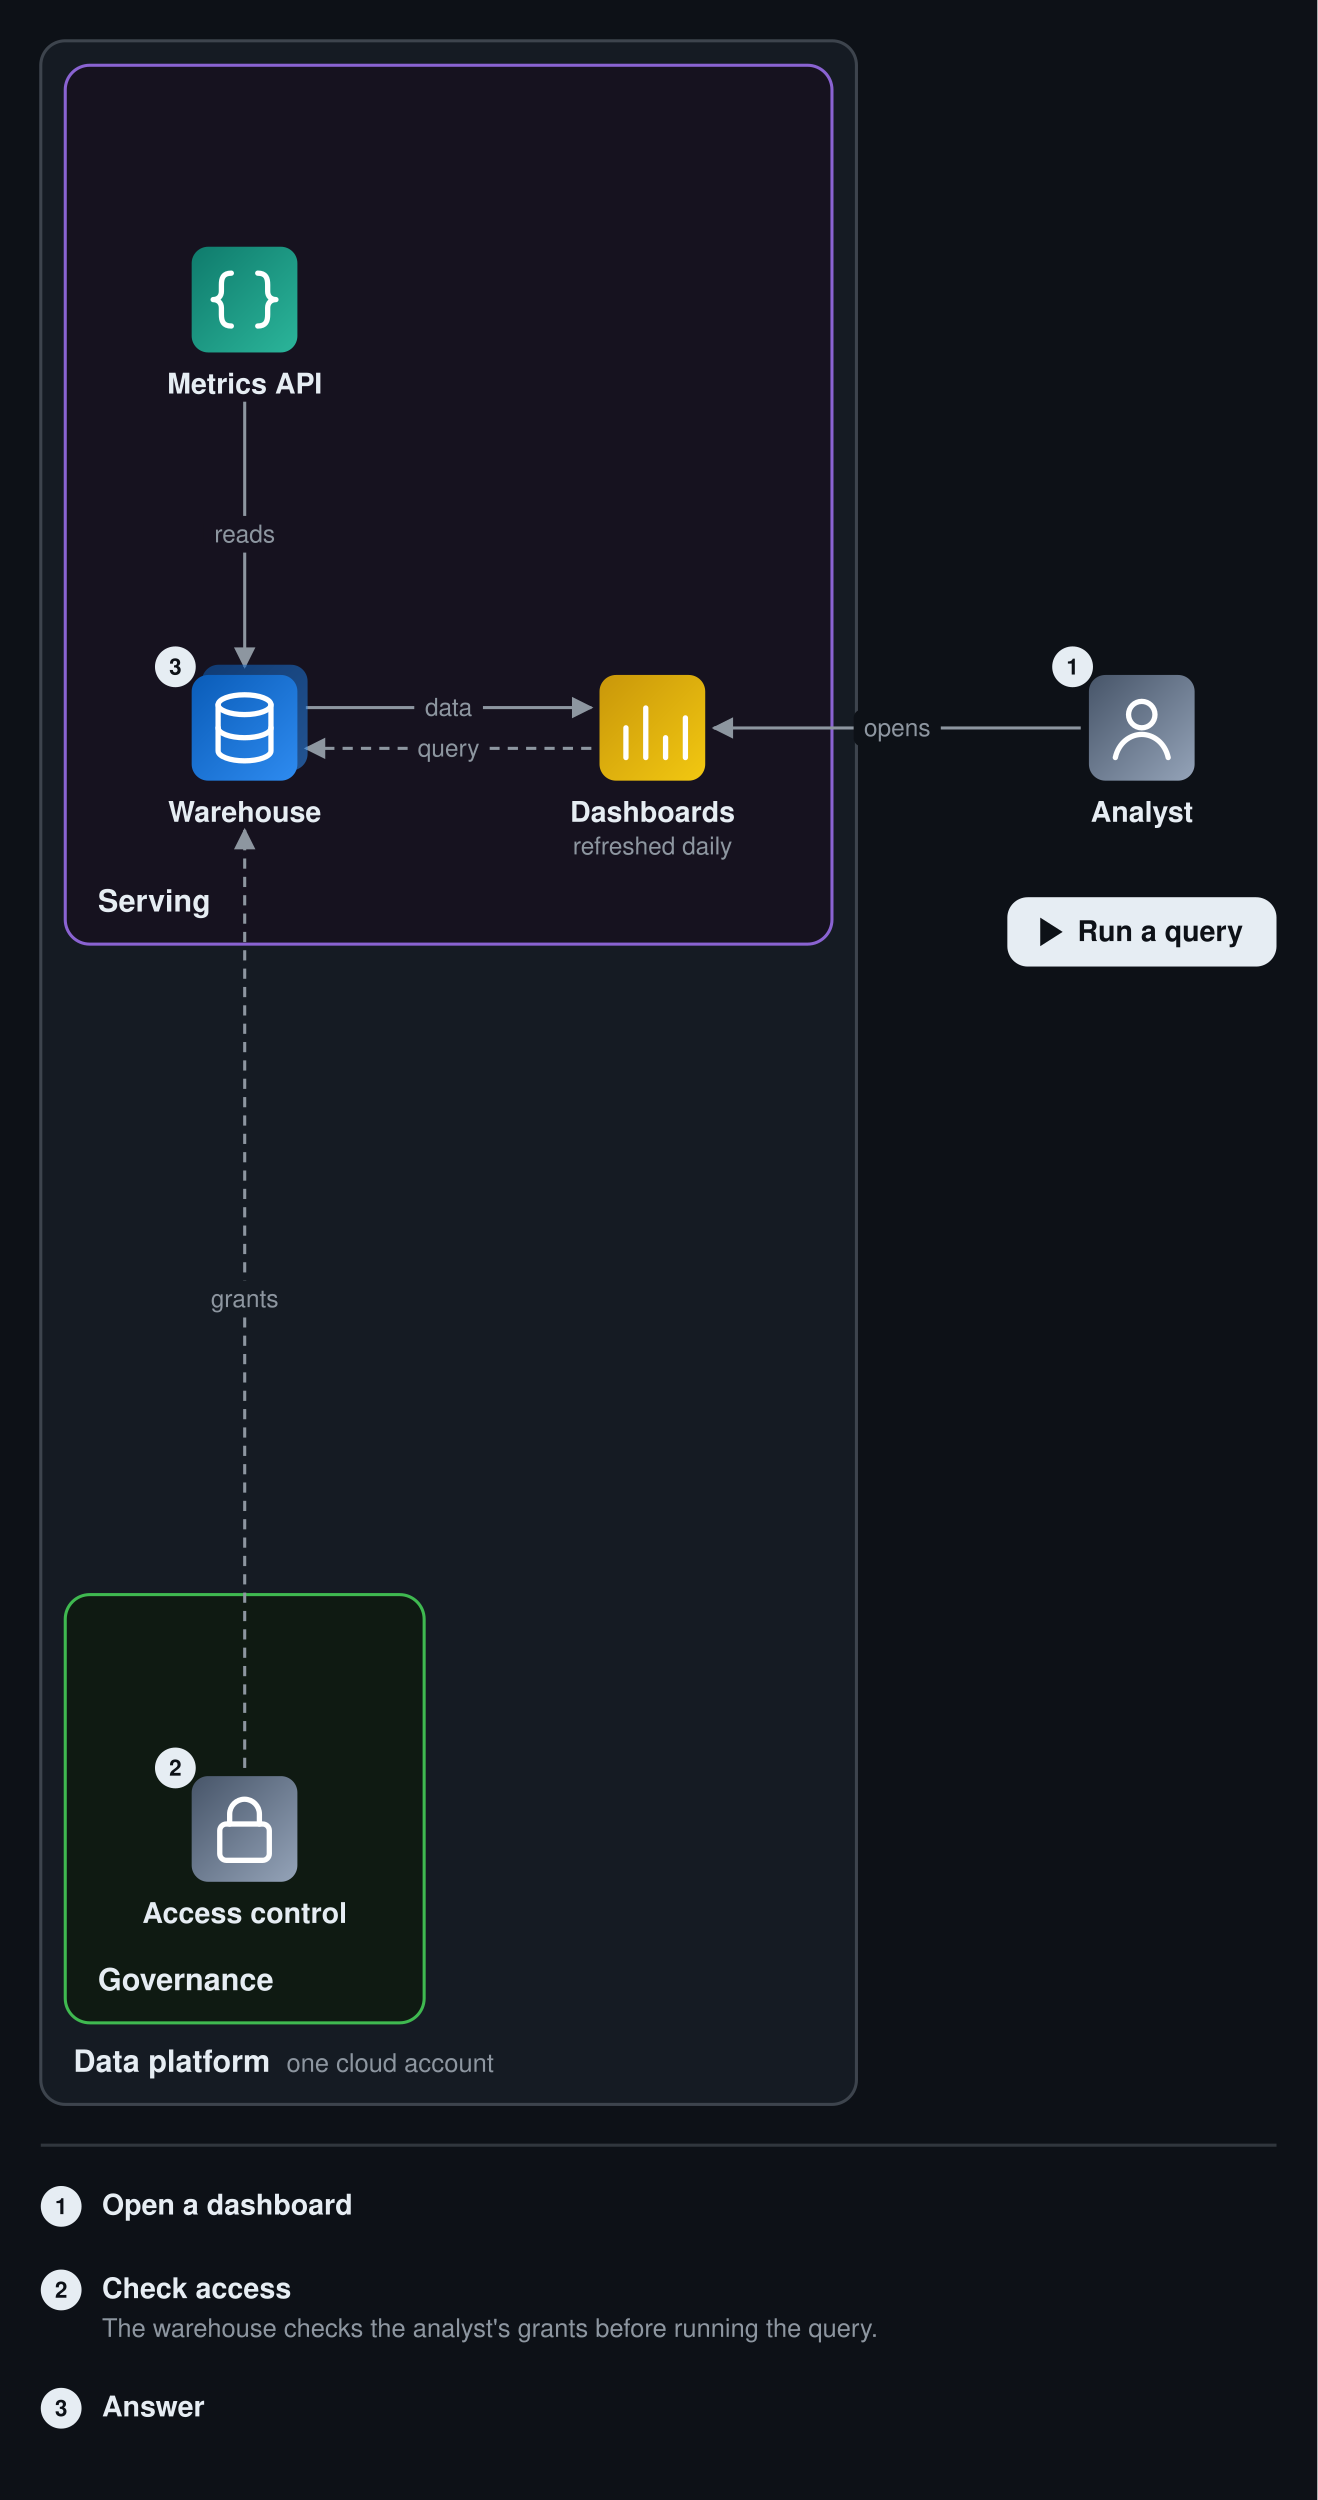
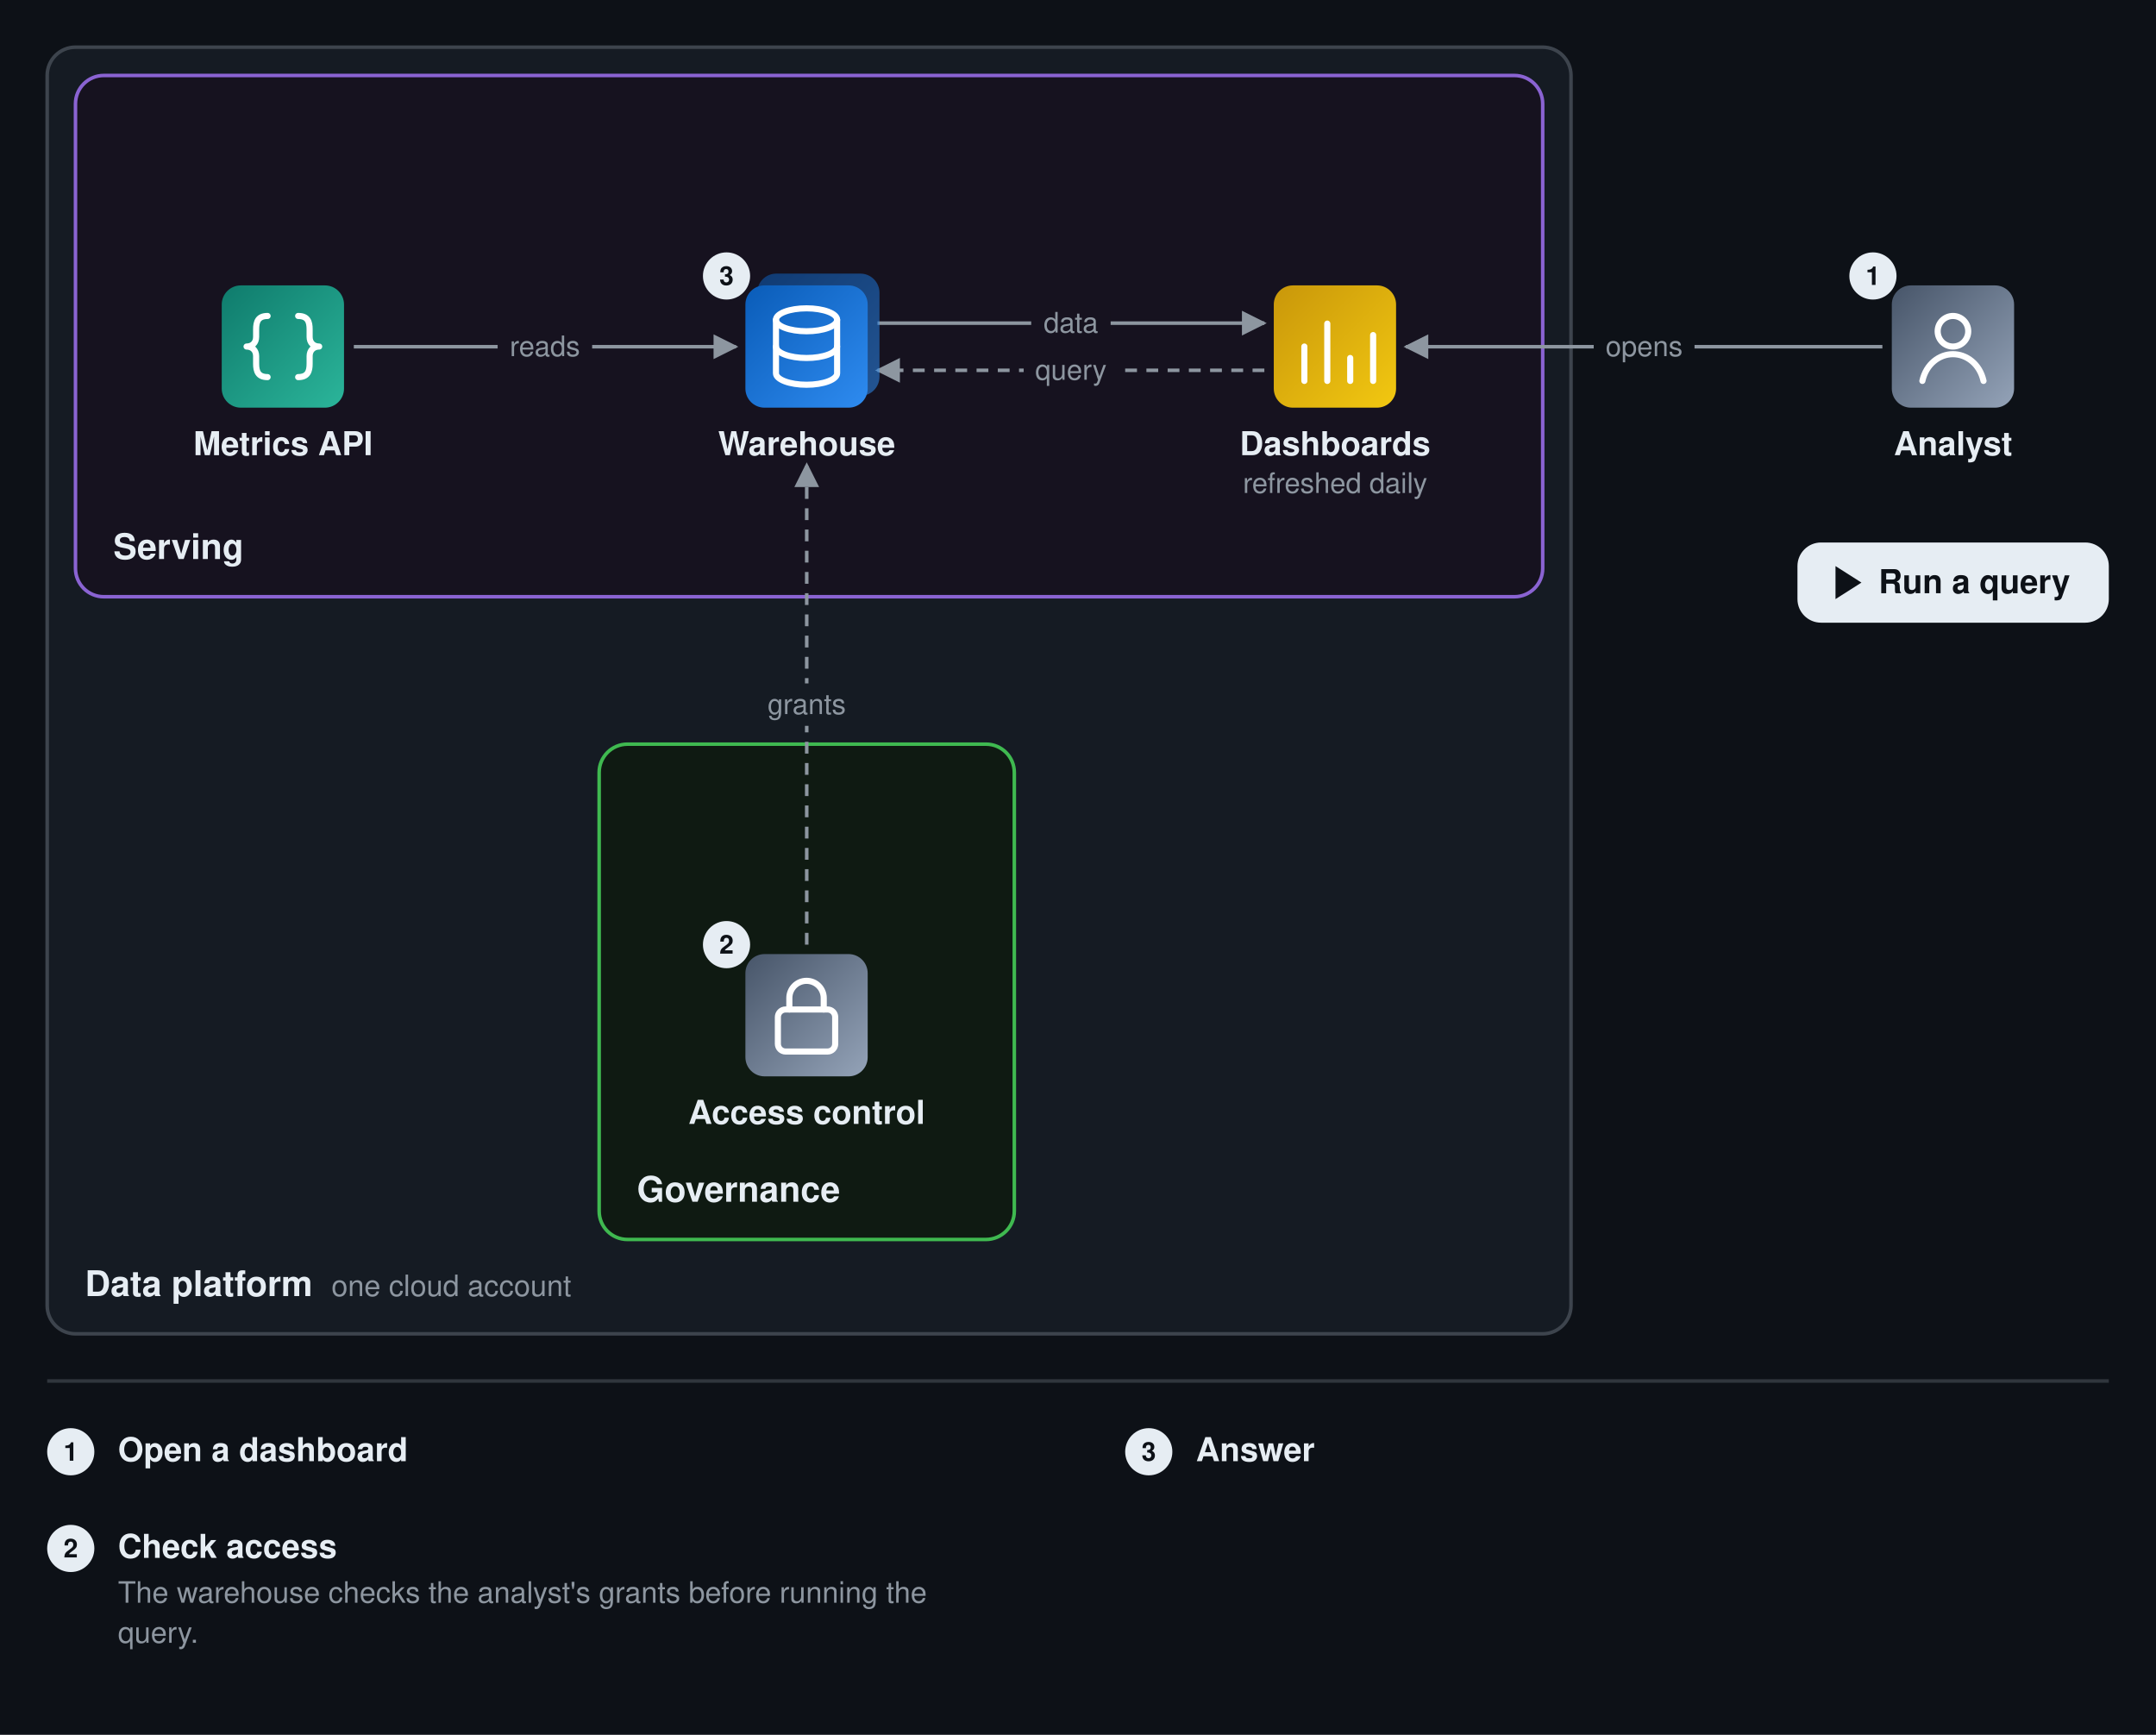
- <svg xmlns="http://www.w3.org/2000/svg" viewBox="1440 -117 646 1226" width="646" height="1226" font-family="-apple-system, BlinkMacSystemFont, 'Segoe UI', Helvetica, Arial, sans-serif" role="img" aria-labelledby="data-platform-serving-dark-title" aria-describedby="data-platform-serving-dark-desc">
+ <svg xmlns="http://www.w3.org/2000/svg" viewBox="-120 -147 914 735.5" width="914" height="735.5" font-family="-apple-system, BlinkMacSystemFont, 'Segoe UI', Helvetica, Arial, sans-serif" role="img" aria-labelledby="data-platform-serving-dark-title" aria-describedby="data-platform-serving-dark-desc">
  <defs>
    <linearGradient id="tile-amber" x1="0" y1="0" x2="1" y2="1">
      <stop offset="0" stop-color="#c9970a" />
      <stop offset="1" stop-color="#f2c811" />
    </linearGradient>
    <linearGradient id="tile-blue" x1="0" y1="0" x2="1" y2="1">
      <stop offset="0" stop-color="#0a5cb8" />
      <stop offset="1" stop-color="#2e8bf0" />
    </linearGradient>
    <linearGradient id="tile-slate" x1="0" y1="0" x2="1" y2="1">
      <stop offset="0" stop-color="#475569" />
      <stop offset="1" stop-color="#94a3b8" />
    </linearGradient>
    <linearGradient id="tile-teal" x1="0" y1="0" x2="1" y2="1">
      <stop offset="0" stop-color="#0f7b6c" />
      <stop offset="1" stop-color="#2bb59a" />
    </linearGradient>
  </defs>
-   <rect x="1440" y="-117" width="646" height="1226" fill="#0d1117" />
+   <rect x="-120" y="-147" width="914" height="735.5" fill="#0d1117" />
  <g class="dg-body">
    <g class="grp" data-id="account" id="g-account">
-       <rect x="1460" y="-97" width="400" height="1012" rx="12" stroke-width="1.5" fill="#151b23" stroke="#3d444d" />
-       <text class="gtitle" x="1476" y="899" font-size="15" font-weight="600" fill="#e6edf3">Data platform<tspan class="gsub" dx="8" font-size="12.5" font-weight="400" fill="#8d96a0">one cloud account</tspan>
+       <rect x="-100" y="-127" width="646" height="545.5" rx="12" stroke-width="1.5" fill="#151b23" stroke="#3d444d" />
+       <text class="gtitle" x="-84" y="402.5" font-size="15" font-weight="600" fill="#e6edf3">Data platform<tspan class="gsub" dx="8" font-size="12.5" font-weight="400" fill="#8d96a0">one cloud account</tspan>
      </text>
    </g>
    <g class="grp" data-id="serving" id="g-serving">
-       <rect x="1472" y="-85" width="376" height="431" rx="12" stroke-width="1.5" fill="#16121f" stroke="#8a63d2" />
-       <text class="gtitle" x="1488" y="330" font-size="15" font-weight="600" fill="#e6edf3">Serving</text>
+       <rect x="-88" y="-115" width="622" height="221" rx="12" stroke-width="1.5" fill="#16121f" stroke="#8a63d2" />
+       <text class="gtitle" x="-72" y="90" font-size="15" font-weight="600" fill="#e6edf3">Serving</text>
    </g>
    <g class="grp" data-id="governance" id="g-governance">
-       <rect x="1472" y="665" width="176" height="210" rx="12" stroke-width="1.5" fill="#0f1a12" stroke="#3fb950" />
-       <text class="gtitle" x="1488" y="859" font-size="15" font-weight="600" fill="#e6edf3">Governance</text>
+       <rect x="134" y="168.5" width="176" height="210" rx="12" stroke-width="1.5" fill="#0f1a12" stroke="#3fb950" />
+       <text class="gtitle" x="150" y="362.5" font-size="15" font-weight="600" fill="#e6edf3">Governance</text>
    </g>
    <g class="edge" id="e-api-_warehouse" data-id="api-&gt;warehouse" data-from="api" data-to="warehouse">
-       <path class="base" d="M1560 80 L1560 210" fill="none" stroke-width="1.5" stroke="#8d96a0" />
-       <path class="head" d="M1560 211L1554.75 200.5L1565.25 200.5z" fill="#8d96a0" />
+       <path class="base" d="M30 0 L192 0" fill="none" stroke-width="1.5" stroke="#8d96a0" />
+       <path class="head" d="M193 0L182.5 5.25L182.5 -5.25z" fill="#8d96a0" />
    </g>
    <g class="edge" id="e-warehouse-_dashboards" data-id="warehouse-&gt;dashboards" data-from="warehouse" data-to="dashboards">
-       <path class="base" d="M1590 230 L1730 230" fill="none" stroke-width="1.5" stroke="#8d96a0" />
-       <path class="head" d="M1731 230L1720.5 235.25L1720.5 224.75z" fill="#8d96a0" />
+       <path class="base" d="M252 -10 L416 -10" fill="none" stroke-width="1.5" stroke="#8d96a0" />
+       <path class="head" d="M417 -10L406.5 -4.75L406.5 -15.25z" fill="#8d96a0" />
    </g>
    <g class="edge" id="e-dashboards-_warehouse" data-id="dashboards-&gt;warehouse" data-from="dashboards" data-to="warehouse">
-       <path class="base" d="M1730 250 L1590 250" fill="none" stroke-width="1.5" stroke-dasharray="5 4" stroke="#8d96a0" />
-       <path class="head" d="M1589 250L1599.5 244.75L1599.5 255.25z" fill="#8d96a0" />
+       <path class="base" d="M416 10 L252 10" fill="none" stroke-width="1.5" stroke-dasharray="5 4" stroke="#8d96a0" />
+       <path class="head" d="M251 10L261.5 4.75L261.5 15.25z" fill="#8d96a0" />
    </g>
    <g class="edge" id="e-analyst-_dashboards" data-id="analyst-&gt;dashboards" data-from="analyst" data-to="dashboards">
-       <path class="base" d="M1970 240 L1790 240" fill="none" stroke-width="1.5" stroke="#8d96a0" />
-       <path class="head" d="M1789 240L1799.5 234.75L1799.5 245.25z" fill="#8d96a0" />
+       <path class="base" d="M678 0 L476 0" fill="none" stroke-width="1.5" stroke="#8d96a0" />
+       <path class="head" d="M475 0L485.5 -5.25L485.5 5.25z" fill="#8d96a0" />
    </g>
    <g class="edge" id="e-access-_warehouse" data-id="access-&gt;warehouse" data-from="access" data-to="warehouse">
-       <path class="base" d="M1560 750 L1560 290" fill="none" stroke-width="1.5" stroke-dasharray="5 4" stroke="#8d96a0" />
-       <path class="head" d="M1560 289L1565.25 299.5L1554.75 299.5z" fill="#8d96a0" />
+       <path class="base" d="M222 253.5 L222 50" fill="none" stroke-width="1.5" stroke-dasharray="5 4" stroke="#8d96a0" />
+       <path class="head" d="M222 49L227.25 59.5L216.75 59.5z" fill="#8d96a0" />
    </g>
    <g class="labels">
      <g class="elab" data-edge="api-&gt;warehouse">
-         <rect x="1539.97" y="136" width="40.06" height="18" rx="4" fill="#16121f" />
-         <text class="elabel" x="1560" y="149" font-size="12" text-anchor="middle" fill="#8d96a0">reads</text>
+         <rect x="90.97" y="-9" width="40.06" height="18" rx="4" fill="#16121f" />
+         <text class="elabel" x="111" y="4" font-size="12" text-anchor="middle" fill="#8d96a0">reads</text>
      </g>
      <g class="elab" data-edge="warehouse-&gt;dashboards">
-         <rect x="1643.16" y="221" width="33.68" height="18" rx="4" fill="#16121f" />
-         <text class="elabel" x="1660" y="234" font-size="12" text-anchor="middle" fill="#8d96a0">data</text>
+         <rect x="317.16" y="-19" width="33.68" height="18" rx="4" fill="#16121f" />
+         <text class="elabel" x="334" y="-6" font-size="12" text-anchor="middle" fill="#8d96a0">data</text>
      </g>
      <g class="elab" data-edge="dashboards-&gt;warehouse">
-         <rect x="1639.97" y="241" width="40.06" height="18" rx="4" fill="#16121f" />
-         <text class="elabel" x="1660" y="254" font-size="12" text-anchor="middle" fill="#8d96a0">query</text>
+         <rect x="313.97" y="1" width="40.06" height="18" rx="4" fill="#16121f" />
+         <text class="elabel" x="334" y="14" font-size="12" text-anchor="middle" fill="#8d96a0">query</text>
      </g>
      <g class="elab" data-edge="analyst-&gt;dashboards">
-         <rect x="1858.63" y="231" width="42.74" height="18" rx="4" fill="#0d1117" />
-         <text class="elabel" x="1880" y="244" font-size="12" text-anchor="middle" fill="#8d96a0">opens</text>
+         <rect x="555.63" y="-9" width="42.74" height="18" rx="4" fill="#0d1117" />
+         <text class="elabel" x="577" y="4" font-size="12" text-anchor="middle" fill="#8d96a0">opens</text>
      </g>
      <g class="elab" data-edge="access-&gt;warehouse">
-         <rect x="1538.16" y="511" width="43.68" height="18" rx="4" fill="#151b23" />
-         <text class="elabel" x="1560" y="524" font-size="12" text-anchor="middle" fill="#8d96a0">grants</text>
+         <rect x="200.16" y="142.75" width="43.68" height="18" rx="4" fill="#151b23" />
+         <text class="elabel" x="222" y="155.75" font-size="12" text-anchor="middle" fill="#8d96a0">grants</text>
      </g>
    </g>
    <g class="node" id="n-analyst" data-id="analyst">
-       <g class="tile" transform="translate(1974 214) scale(0.81)">
+       <g class="tile" transform="translate(682 -26) scale(0.81)">
        <rect width="64" height="64" rx="10" fill="url(#tile-slate)" />
        <g class="glyph" fill="none" stroke="#fff" stroke-width="3.2" stroke-linecap="round" stroke-linejoin="round">
          <circle cx="32" cy="24" r="8" />
          <path d="M16 50c2-9 9-14 16-14s14 5 16 14" />
        </g>
      </g>
-       <text class="ntitle" x="2000" y="286" font-size="14" font-weight="600" text-anchor="middle" fill="#e6edf3">Analyst</text>
-       <text class="nsub" x="2000" y="302" font-size="12" text-anchor="middle" fill="#8d96a0" />
+       <text class="ntitle" x="708" y="46" font-size="14" font-weight="600" text-anchor="middle" fill="#e6edf3">Analyst</text>
+       <text class="nsub" x="708" y="62" font-size="12" text-anchor="middle" fill="#8d96a0" />
      <g class="trigger" data-node="analyst" role="button" tabindex="0" aria-label="Run a query: play Self-serve query" data-plays="query">
-         <rect class="btnbg" x="1934" y="323" width="132" height="34" rx="10" fill="#e6edf3" />
-         <path class="btnicon" d="M1950.13 333l11 7-11 7z" fill="#0d1117" />
-         <text class="btntext" x="2009" y="344.5" font-size="14" font-weight="600" text-anchor="middle" fill="#0d1117">Run a query</text>
+         <rect class="btnbg" x="642" y="83" width="132" height="34" rx="10" fill="#e6edf3" />
+         <path class="btnicon" d="M658.13 93l11 7-11 7z" fill="#0d1117" />
+         <text class="btntext" x="717" y="104.5" font-size="14" font-weight="600" text-anchor="middle" fill="#0d1117">Run a query</text>
      </g>
      <g data-badges="query">
-         <rect class="badge" x="1956" y="200" width="20" height="20" rx="10" fill="#e6edf3" />
-         <text class="badget" x="1966" y="213.8" font-size="11" font-weight="600" text-anchor="middle" fill="#0d1117">1</text>
+         <rect class="badge" x="664" y="-40" width="20" height="20" rx="10" fill="#e6edf3" />
+         <text class="badget" x="674" y="-26.2" font-size="11" font-weight="600" text-anchor="middle" fill="#0d1117">1</text>
      </g>
    </g>
    <g class="node" id="n-api" data-id="api">
-       <g class="tile" transform="translate(1534 4) scale(0.81)">
+       <g class="tile" transform="translate(-26 -26) scale(0.81)">
        <rect width="64" height="64" rx="10" fill="url(#tile-teal)" />
        <g class="glyph" fill="none" stroke="#fff" stroke-width="3.2" stroke-linecap="round" stroke-linejoin="round">
          <path d="M24 16c-5 0-6 3-6 7v4c0 3-2 5-5 5 3 0 5 2 5 5v4c0 4 1 7 6 7" />
          <path d="M40 16c5 0 6 3 6 7v4c0 3 2 5 5 5-3 0-5 2-5 5v4c0 4-1 7-6 7" />
        </g>
      </g>
-       <text class="ntitle" x="1560" y="76" font-size="14" font-weight="600" text-anchor="middle" fill="#e6edf3">Metrics API</text>
+       <text class="ntitle" x="0" y="46" font-size="14" font-weight="600" text-anchor="middle" fill="#e6edf3">Metrics API</text>
    </g>
    <g class="node" id="n-warehouse" data-id="warehouse">
-       <g class="tile" transform="translate(1539 209) scale(0.81)" opacity=".55">
+       <g class="tile" transform="translate(201 -31) scale(0.81)" opacity=".55">
        <rect width="64" height="64" rx="10" fill="url(#tile-blue)" />
        <g class="glyph" fill="none" stroke="#fff" stroke-width="3.2" stroke-linecap="round" stroke-linejoin="round">
          <ellipse cx="32" cy="18" rx="16" ry="6" />
          <path d="M16 18v28c0 3.3 7.2 6 16 6s16-2.7 16-6V18" />
          <path d="M16 32c0 3.3 7.2 6 16 6s16-2.7 16-6" />
        </g>
      </g>
-       <g class="tile" transform="translate(1534 214) scale(0.81)">
+       <g class="tile" transform="translate(196 -26) scale(0.81)">
        <rect width="64" height="64" rx="10" fill="url(#tile-blue)" />
        <g class="glyph" fill="none" stroke="#fff" stroke-width="3.2" stroke-linecap="round" stroke-linejoin="round">
          <ellipse cx="32" cy="18" rx="16" ry="6" />
          <path d="M16 18v28c0 3.3 7.2 6 16 6s16-2.7 16-6V18" />
          <path d="M16 32c0 3.3 7.2 6 16 6s16-2.7 16-6" />
        </g>
      </g>
-       <text class="ntitle" x="1560" y="286" font-size="14" font-weight="600" text-anchor="middle" fill="#e6edf3">Warehouse</text>
+       <text class="ntitle" x="222" y="46" font-size="14" font-weight="600" text-anchor="middle" fill="#e6edf3">Warehouse</text>
      <g data-badges="query">
-         <rect class="badge" x="1516" y="200" width="20" height="20" rx="10" fill="#e6edf3" />
-         <text class="badget" x="1526" y="213.8" font-size="11" font-weight="600" text-anchor="middle" fill="#0d1117">3</text>
+         <rect class="badge" x="178" y="-40" width="20" height="20" rx="10" fill="#e6edf3" />
+         <text class="badget" x="188" y="-26.2" font-size="11" font-weight="600" text-anchor="middle" fill="#0d1117">3</text>
      </g>
    </g>
    <g class="node" id="n-dashboards" data-id="dashboards">
-       <g class="tile" transform="translate(1734 214) scale(0.81)">
+       <g class="tile" transform="translate(420 -26) scale(0.81)">
        <rect width="64" height="64" rx="10" fill="url(#tile-amber)" />
        <g class="glyph" fill="none" stroke="#fff" stroke-width="3.2" stroke-linecap="round" stroke-linejoin="round">
          <path d="M16 50V32M28 50V20M40 50V38M52 50V26" />
        </g>
      </g>
-       <text class="ntitle" x="1760" y="286" font-size="14" font-weight="600" text-anchor="middle" fill="#e6edf3">Dashboards</text>
-       <text class="nsub" x="1760" y="302" font-size="12" text-anchor="middle" fill="#8d96a0">refreshed daily</text>
+       <text class="ntitle" x="446" y="46" font-size="14" font-weight="600" text-anchor="middle" fill="#e6edf3">Dashboards</text>
+       <text class="nsub" x="446" y="62" font-size="12" text-anchor="middle" fill="#8d96a0">refreshed daily</text>
    </g>
    <g class="node" id="n-access" data-id="access">
-       <g class="tile" transform="translate(1534 754) scale(0.81)">
+       <g class="tile" transform="translate(196 257.5) scale(0.81)">
        <rect width="64" height="64" rx="10" fill="url(#tile-slate)" />
        <g class="glyph" fill="none" stroke="#fff" stroke-width="3.2" stroke-linecap="round" stroke-linejoin="round">
          <rect x="17" y="29" width="30" height="22" rx="4" />
          <path d="M23 29v-6a9 9 0 0 1 18 0v6" />
        </g>
      </g>
-       <text class="ntitle" x="1560" y="826" font-size="14" font-weight="600" text-anchor="middle" fill="#e6edf3">Access control</text>
+       <text class="ntitle" x="222" y="329.5" font-size="14" font-weight="600" text-anchor="middle" fill="#e6edf3">Access control</text>
      <g data-badges="query">
-         <rect class="badge" x="1516" y="740" width="20" height="20" rx="10" fill="#e6edf3" />
-         <text class="badget" x="1526" y="753.8" font-size="11" font-weight="600" text-anchor="middle" fill="#0d1117">2</text>
+         <rect class="badge" x="178" y="243.5" width="20" height="20" rx="10" fill="#e6edf3" />
+         <text class="badget" x="188" y="257.3" font-size="11" font-weight="600" text-anchor="middle" fill="#0d1117">2</text>
      </g>
    </g>
  </g>
-   <line x1="1460" y1="935" x2="2066" y2="935" stroke-width="1.5" stroke="#30363d" />
-   <circle cx="1470" cy="965" r="10" fill="#e6edf3" />
-   <text x="1470" y="968.8" font-size="11" font-weight="600" text-anchor="middle" fill="#0d1117">1</text>
-   <text x="1490" y="969" font-size="14" font-weight="600" fill="#e6edf3">Open a dashboard</text>
-   <circle cx="1470" cy="1006" r="10" fill="#e6edf3" />
-   <text x="1470" y="1009.8" font-size="11" font-weight="600" text-anchor="middle" fill="#0d1117">2</text>
-   <text x="1490" y="1010" font-size="14" font-weight="600" fill="#e6edf3">Check access</text>
-   <text x="1490" y="1029" font-size="12.5" fill="#8d96a0">The warehouse checks the analyst's grants before running the query.</text>
-   <circle cx="1470" cy="1064" r="10" fill="#e6edf3" />
-   <text x="1470" y="1067.8" font-size="11" font-weight="600" text-anchor="middle" fill="#0d1117">3</text>
-   <text x="1490" y="1068" font-size="14" font-weight="600" fill="#e6edf3">Answer</text>
+   <line x1="-100" y1="438.5" x2="774" y2="438.5" stroke-width="1.5" stroke="#30363d" />
+   <circle cx="-90" cy="468.5" r="10" fill="#e6edf3" />
+   <text x="-90" y="472.3" font-size="11" font-weight="600" text-anchor="middle" fill="#0d1117">1</text>
+   <text x="-70" y="472.5" font-size="14" font-weight="600" fill="#e6edf3">Open a dashboard</text>
+   <circle cx="-90" cy="509.5" r="10" fill="#e6edf3" />
+   <text x="-90" y="513.3" font-size="11" font-weight="600" text-anchor="middle" fill="#0d1117">2</text>
+   <text x="-70" y="513.5" font-size="14" font-weight="600" fill="#e6edf3">Check access</text>
+   <text x="-70" y="532.5" font-size="12.5" fill="#8d96a0">The warehouse checks the analyst's grants before running the</text>
+   <text x="-70" y="549.5" font-size="12.5" fill="#8d96a0">query.</text>
+   <circle cx="367" cy="468.5" r="10" fill="#e6edf3" />
+   <text x="367" y="472.3" font-size="11" font-weight="600" text-anchor="middle" fill="#0d1117">3</text>
+   <text x="387" y="472.5" font-size="14" font-weight="600" fill="#e6edf3">Answer</text>
</svg>
